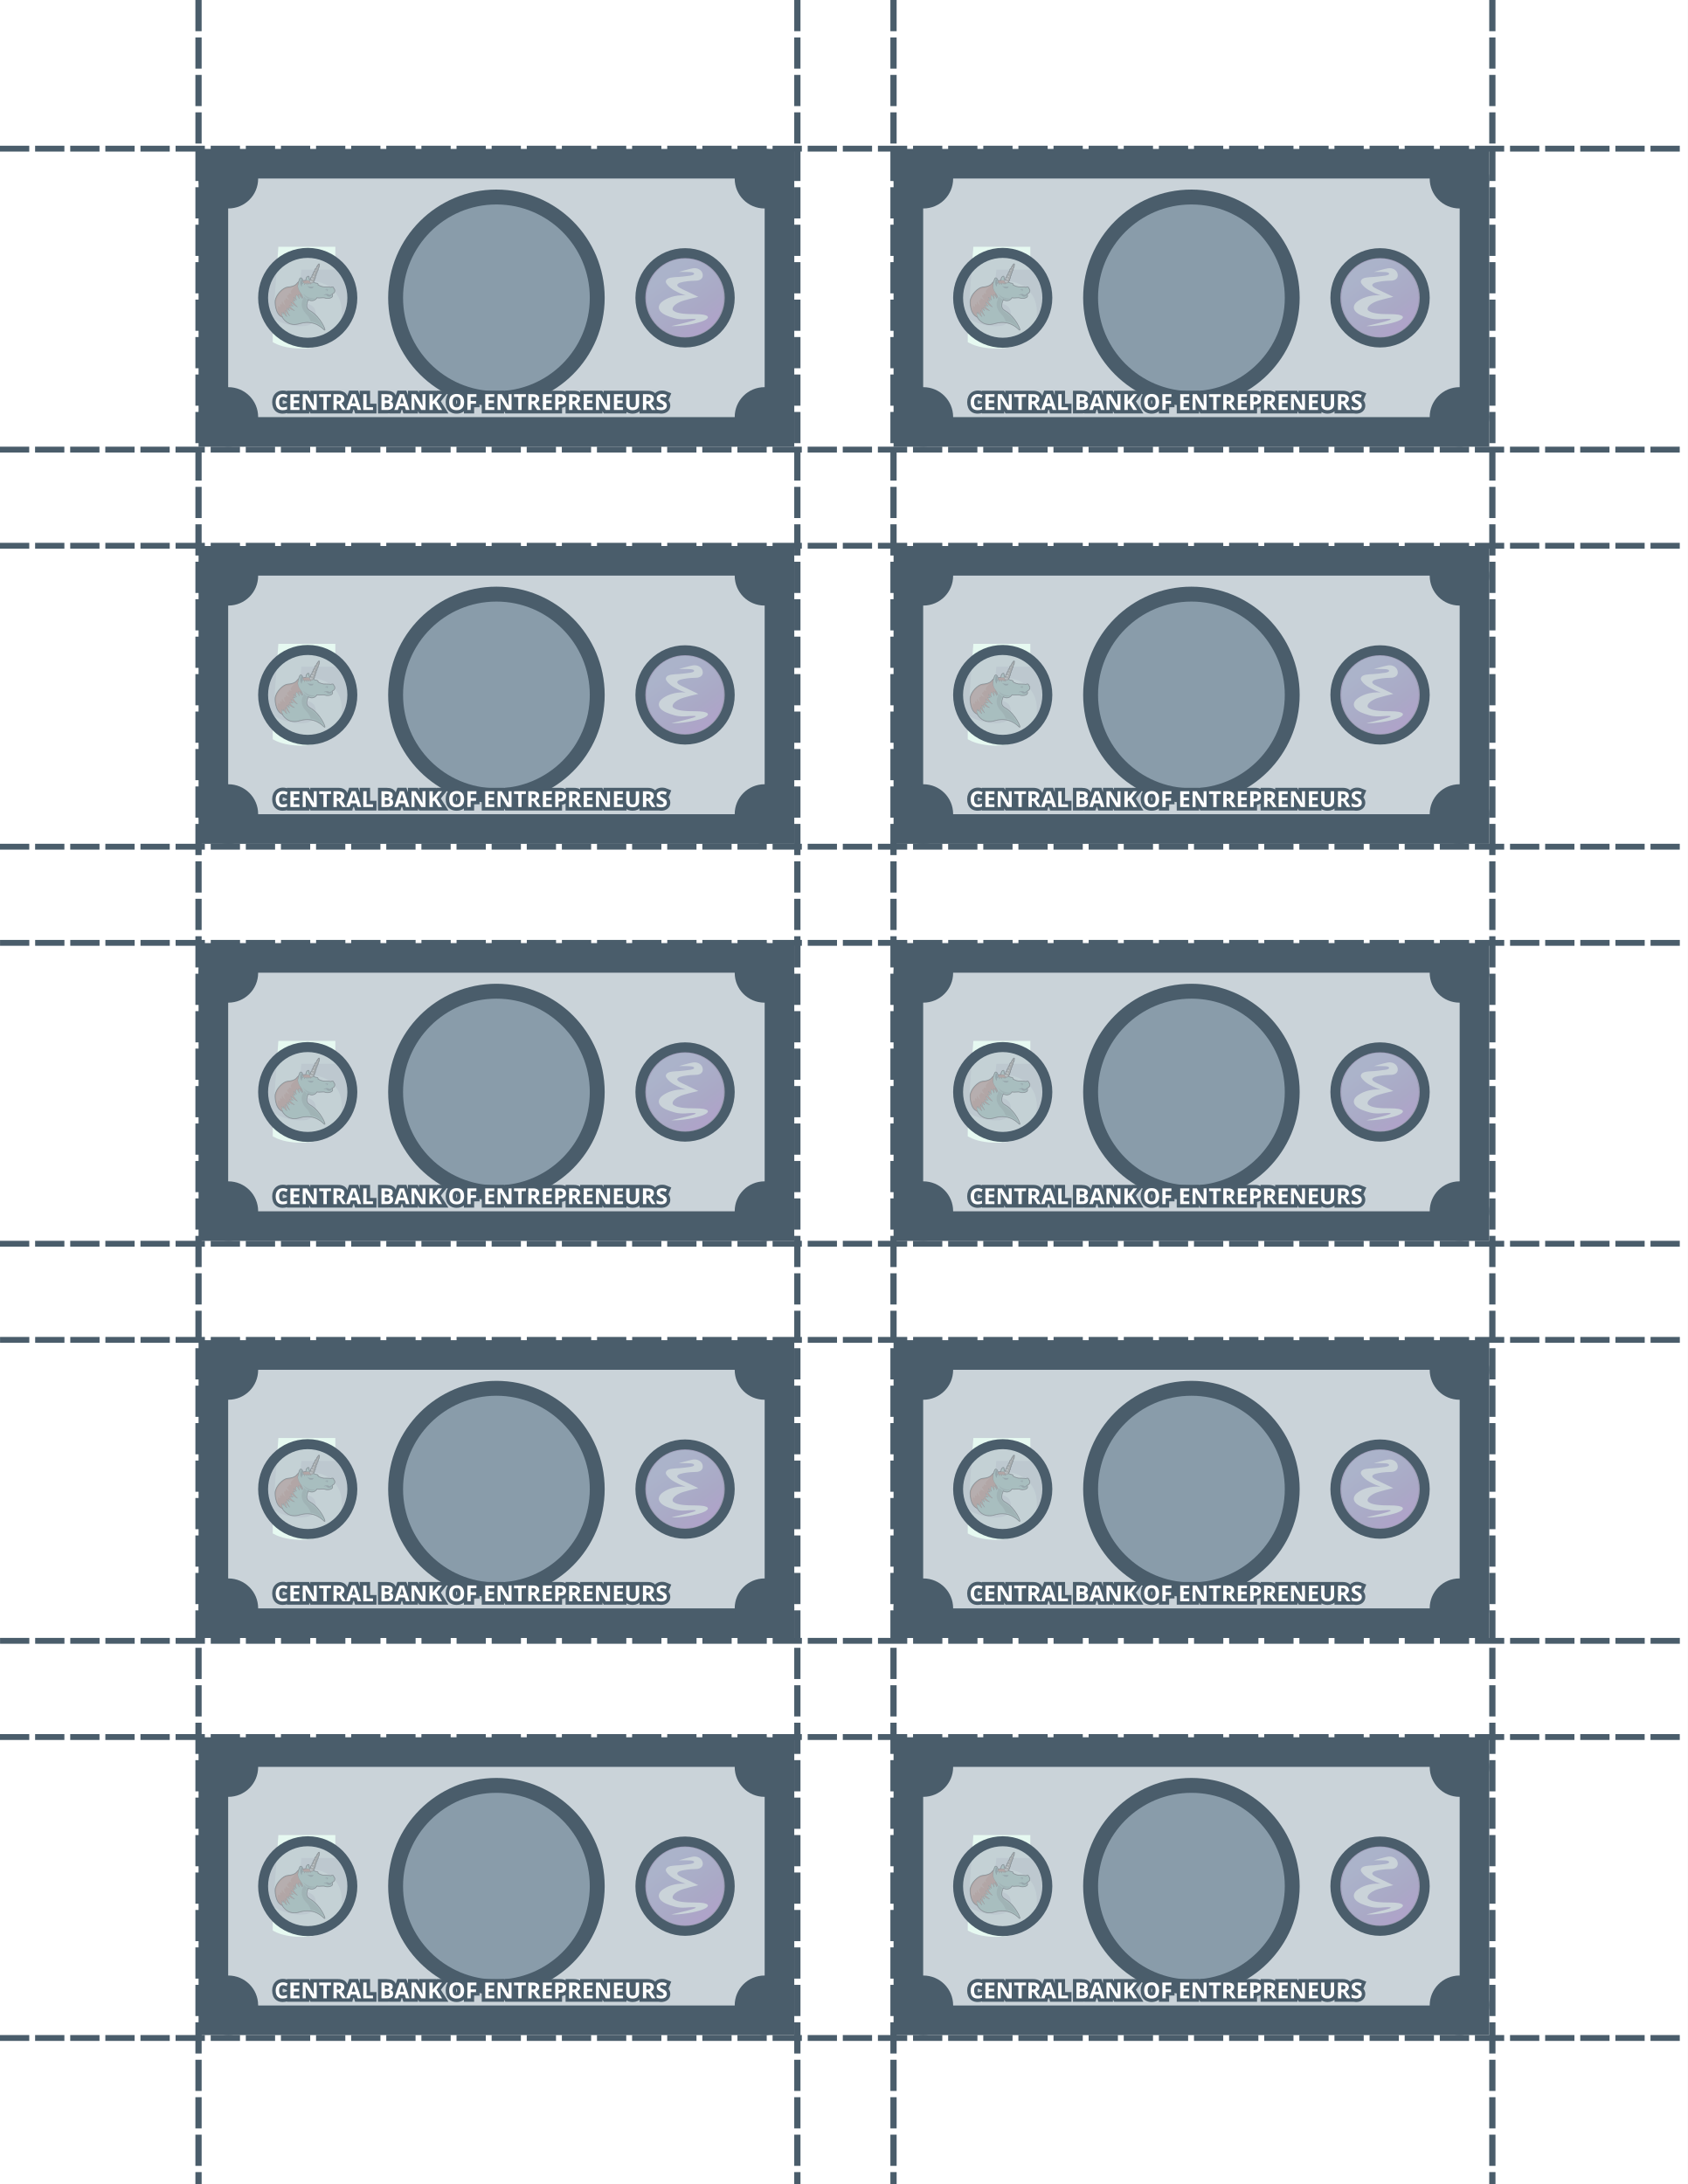
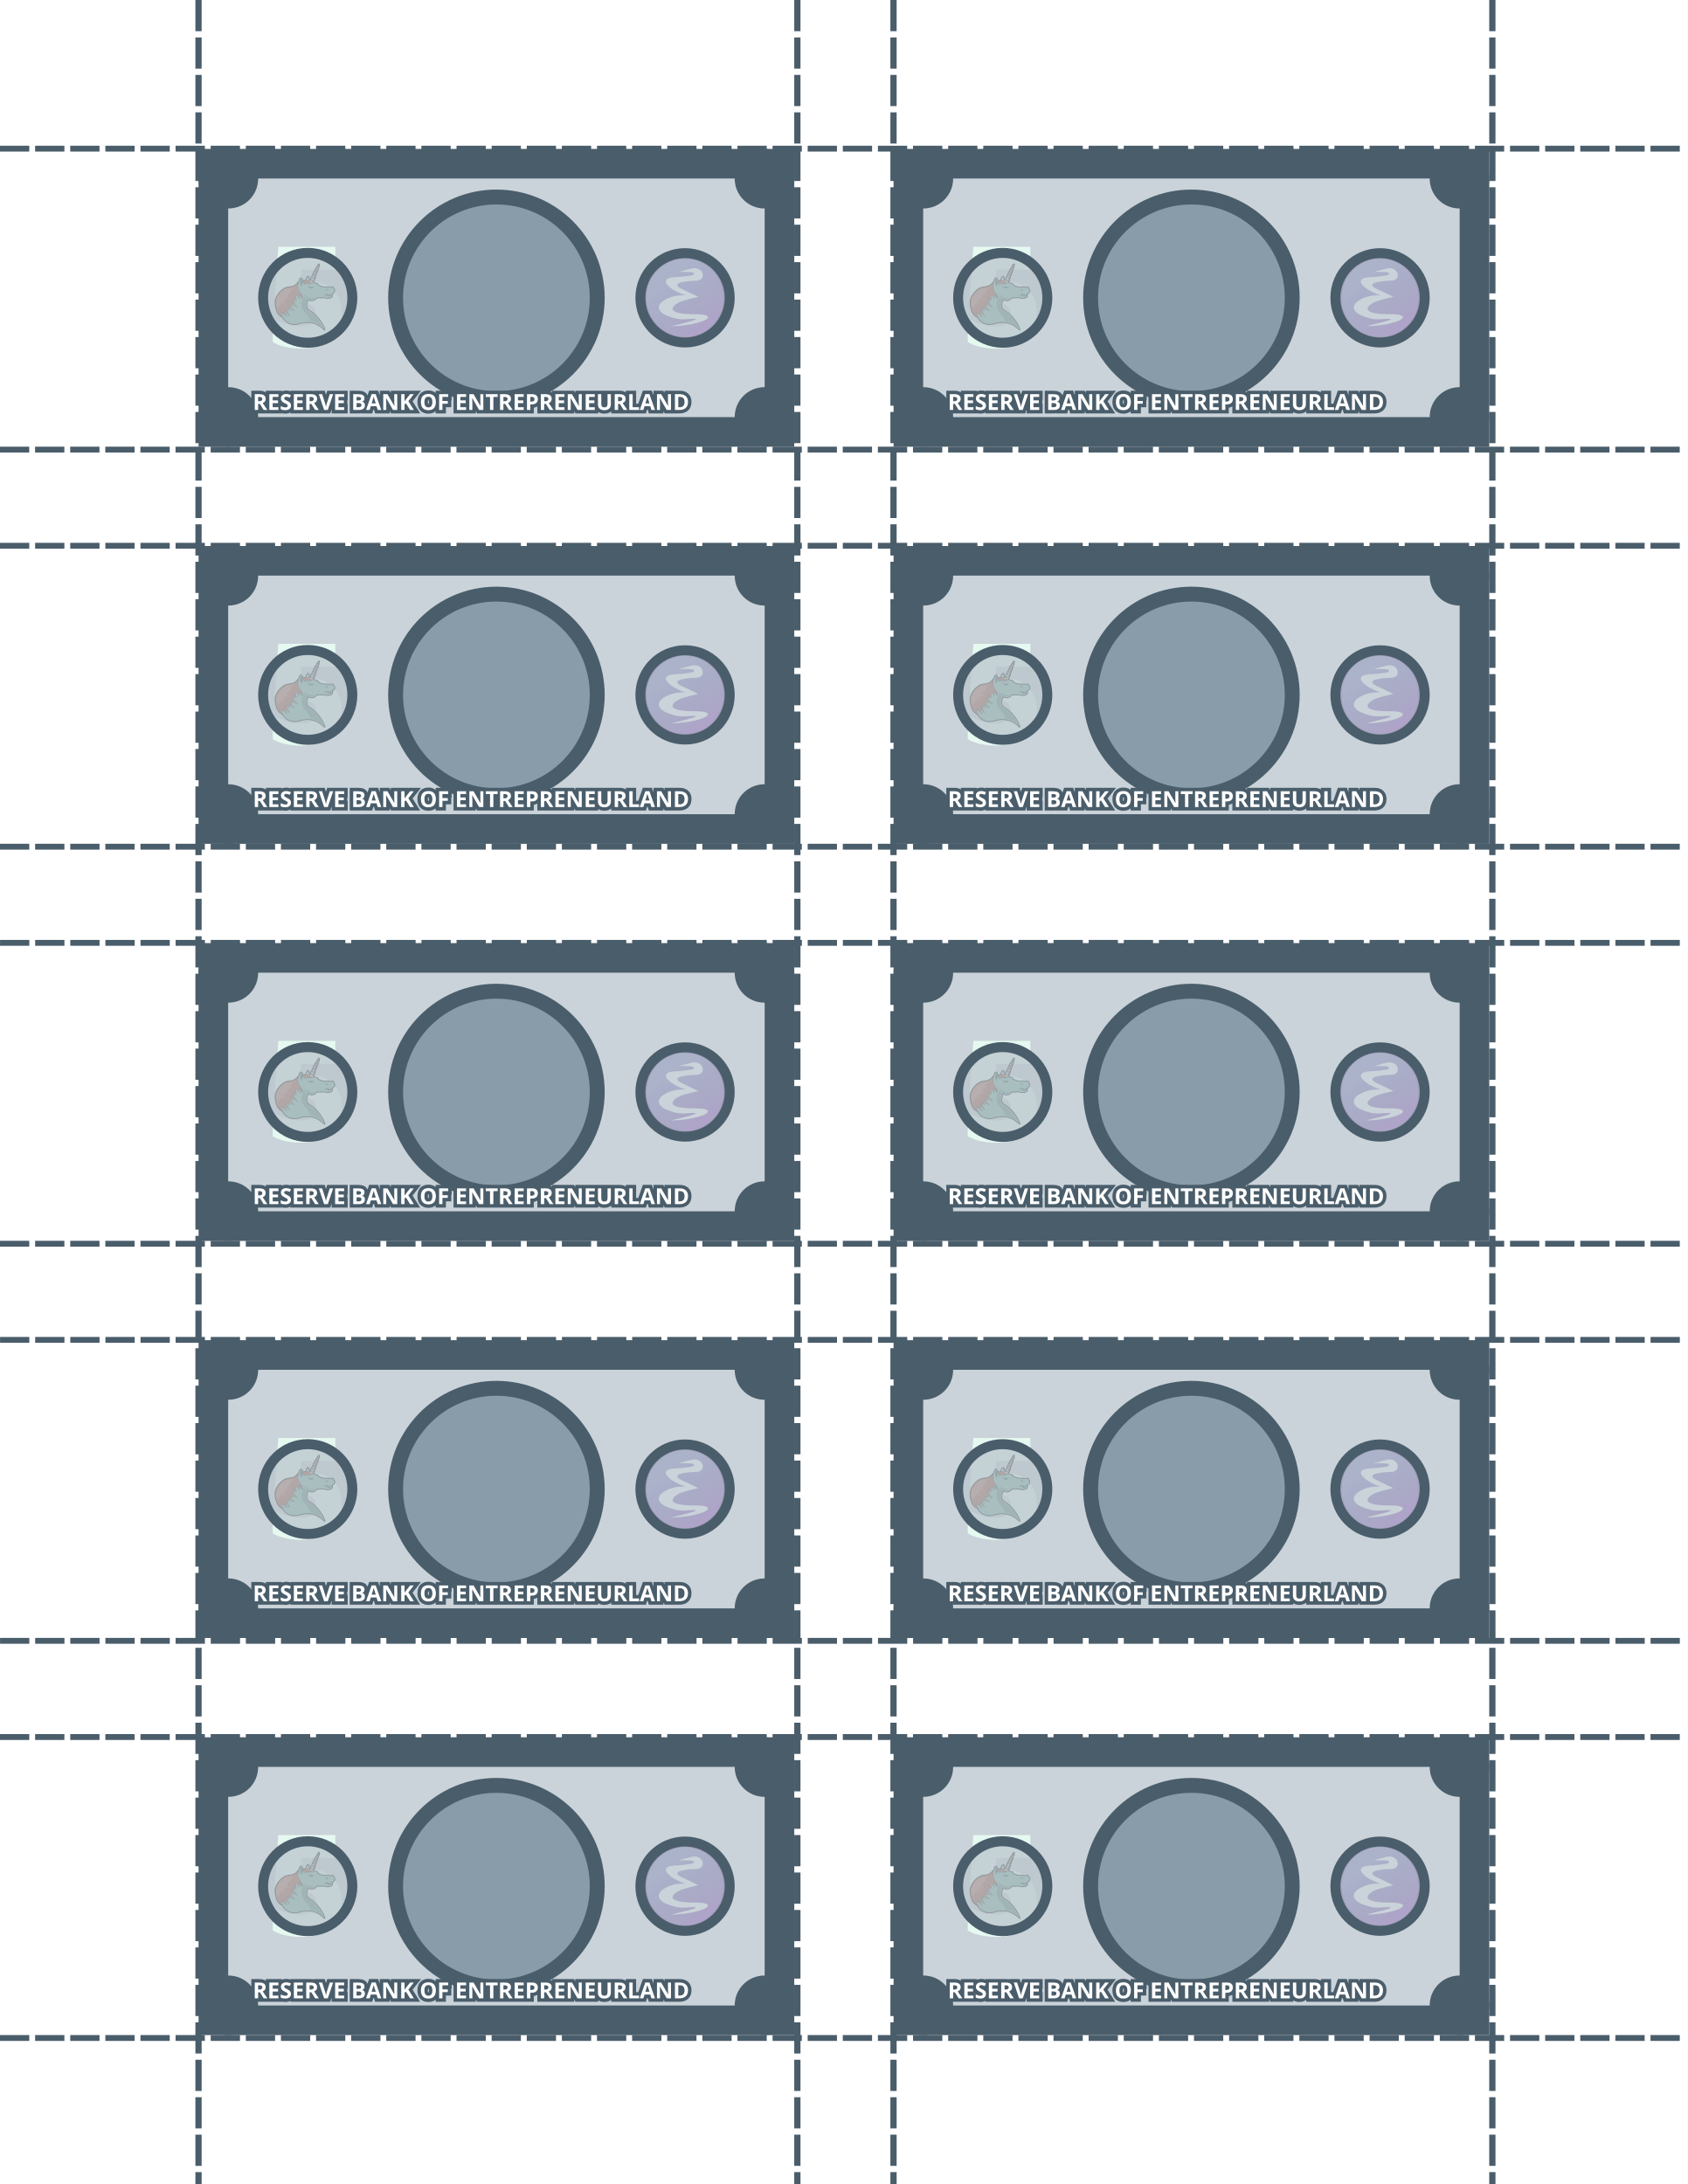
<svg xmlns="http://www.w3.org/2000/svg" xmlns:xlink="http://www.w3.org/1999/xlink" width="8.5in" height="11in" viewBox="0 0 215.9 279.4" version="1.1" id="svg1" xml:space="preserve">
  <defs id="defs1">
    <linearGradient id="swatch47">
      <stop style="stop-color:#0e8547;stop-opacity:1;" offset="0" id="stop47" />
    </linearGradient>
    <linearGradient id="swatch46">
      <stop style="stop-color:#000000;stop-opacity:1;" offset="0" id="stop46" />
    </linearGradient>
    <linearGradient id="swatch42">
      <stop style="stop-color:#0e8547;stop-opacity:1;" offset="0" id="stop42" />
    </linearGradient>
    <linearGradient id="swatch36">
      <stop style="stop-color:#0e8547;stop-opacity:1;" offset="0" id="stop36" />
    </linearGradient>
    <linearGradient id="swatch33">
      <stop style="stop-color:#b8c4cc;stop-opacity:1;" offset="0" id="stop33" />
    </linearGradient>
    <linearGradient id="swatch32">
      <stop style="stop-color:#b8c4cc;stop-opacity:0.75;" offset="0" id="stop32" />
    </linearGradient>
    <linearGradient id="swatch31">
      <stop style="stop-color:#4a5d6b;stop-opacity:1;" offset="0" id="stop31" />
    </linearGradient>
    <linearGradient id="swatch30">
      <stop style="stop-color:#0e8547;stop-opacity:1;" offset="0" id="stop30" />
    </linearGradient>
    <linearGradient id="swatch29">
      <stop style="stop-color:#4a5d6b;stop-opacity:1;" offset="0" id="stop29" />
    </linearGradient>
    <linearGradient id="swatch28">
      <stop style="stop-color:#899caa;stop-opacity:1;" offset="0" id="stop28" />
    </linearGradient>
    <linearGradient id="swatch27">
      <stop style="stop-color:#13a967;stop-opacity:1;" offset="0" id="stop27" />
    </linearGradient>
    <linearGradient id="swatch26">
      <stop style="stop-color:#b1f7d9;stop-opacity:1;" offset="0" id="stop26" />
    </linearGradient>
    <linearGradient id="swatch25">
      <stop style="stop-color:#0e8547;stop-opacity:1;" offset="0" id="stop25" />
    </linearGradient>
    <linearGradient y2="300.74" x2="236.614" y1="-161.851" x1="-122.202" spreadMethod="pad" gradientTransform="matrix(0.08192422,0,0,0.07764193,75.01818,46.24182)" gradientUnits="userSpaceOnUse" id="linearGradient4245" xlink:href="#linearGradient4284" />
    <linearGradient id="linearGradient4284">
      <stop offset="0" style="stop-color:#8381c5;stop-opacity:1" id="stop4286" />
      <stop id="stop4290" style="stop-color:#7e55b3;stop-opacity:0.996" offset="0.566" />
      <stop offset="1" style="stop-color:#a52ecb;stop-opacity:0.992" id="stop4288" />
    </linearGradient>
    <linearGradient y2="66.018" x2="173.945" y1="396.607" x1="447.809" gradientTransform="matrix(0.09251715,0,0,0.09251715,52.23944,23.01467)" gradientUnits="userSpaceOnUse" id="linearGradient4247" xlink:href="#linearGradient4292" />
    <linearGradient id="linearGradient4292">
      <stop id="stop4294" offset="0" style="stop-color:#411f5d;stop-opacity:1" />
      <stop id="stop4296" offset="1" style="stop-color:#5b2a85;stop-opacity:1" />
    </linearGradient>
    <filter height="1.106" y="-0.053" width="1.107" x="-0.054" id="filter4350" style="color-interpolation-filters:sRGB">
      <feGaussianBlur id="feGaussianBlur4352" stdDeviation="8.785" />
    </filter>
    <pattern id="EMFhbasepattern" patternUnits="userSpaceOnUse" width="6" height="6" x="0" y="0" />
    <filter height="1.106" y="-0.053" width="1.107" x="-0.054" id="filter4350-1" style="color-interpolation-filters:sRGB">
      <feGaussianBlur id="feGaussianBlur4352-1" stdDeviation="8.785" />
    </filter>
    <filter height="1.106" y="-0.053" width="1.107" x="-0.054" id="filter4350-1-6" style="color-interpolation-filters:sRGB">
      <feGaussianBlur id="feGaussianBlur4352-1-0" stdDeviation="8.785" />
    </filter>
    <filter height="1.106" y="-0.053" width="1.107" x="-0.054" id="filter4350-1-7" style="color-interpolation-filters:sRGB">
      <feGaussianBlur id="feGaussianBlur4352-1-1" stdDeviation="8.785" />
    </filter>
    <filter height="1.106" y="-0.053" width="1.107" x="-0.054" id="filter4350-1-6-9" style="color-interpolation-filters:sRGB">
      <feGaussianBlur id="feGaussianBlur4352-1-0-9" stdDeviation="8.785" />
    </filter>
    <linearGradient id="linearGradient4-8" gradientTransform="scale(0.9950707,1.004954)" x1="53.657" y1="24.04" x2="98.84" y2="24.04" gradientUnits="userSpaceOnUse">
      <stop offset="0" style="stop-color:#8381c5;stop-opacity:1" id="stop1" />
      <stop id="stop2" style="stop-color:#7e55b3;stop-opacity:0.996" offset="0.566" />
      <stop offset="1" style="stop-color:#a52ecb;stop-opacity:0.992" id="stop3" />
    </linearGradient>
    <filter height="1.106" y="-0.053" width="1.107" x="-0.054" id="filter4350-1-6-9-7" style="color-interpolation-filters:sRGB">
      <feGaussianBlur id="feGaussianBlur4352-1-0-9-2" stdDeviation="8.785" />
    </filter>
    <filter height="1.106" y="-0.053" width="1.107" x="-0.054" id="filter4350-1-7-1" style="color-interpolation-filters:sRGB">
      <feGaussianBlur id="feGaussianBlur4352-1-1-5" stdDeviation="8.785" />
    </filter>
    <filter height="1.106" y="-0.053" width="1.107" x="-0.054" id="filter4350-1-6-9-1" style="color-interpolation-filters:sRGB">
      <feGaussianBlur id="feGaussianBlur4352-1-0-9-6" stdDeviation="8.785" />
    </filter>
    <filter height="1.106" y="-0.053" width="1.107" x="-0.054" id="filter4350-1-7-8" style="color-interpolation-filters:sRGB">
      <feGaussianBlur id="feGaussianBlur4352-1-1-2" stdDeviation="8.785" />
    </filter>
    <filter height="1.106" y="-0.053" width="1.107" x="-0.054" id="filter4350-1-6-9-4" style="color-interpolation-filters:sRGB">
      <feGaussianBlur id="feGaussianBlur4352-1-0-9-5" stdDeviation="8.785" />
    </filter>
    <filter height="1.106" y="-0.053" width="1.107" x="-0.054" id="filter4350-1-7-6" style="color-interpolation-filters:sRGB">
      <feGaussianBlur id="feGaussianBlur4352-1-1-8" stdDeviation="8.785" />
    </filter>
    <clipPath clipPathUnits="userSpaceOnUse" id="clipPath25">
      <rect style="fill:#ff0000;stroke:none;stroke-width:3;stroke-linecap:square;stroke-linejoin:miter;paint-order:stroke markers fill;stop-color:#000000" id="rect25-8" width="78" height="45.033" x="763.613" y="452.824" />
    </clipPath>
    <rect x="74.854" y="-35.632" width="150.536" height="28.174" id="rect17" />
    <rect x="69.606" y="-38.394" width="143.079" height="16.02" id="rect16" />
    <rect x="52.481" y="-37.289" width="204.95" height="16.849" id="rect1" />
    <filter height="1.106" y="-0.053" width="1.107" x="-0.054" id="filter4350-2" style="color-interpolation-filters:sRGB">
      <feGaussianBlur id="feGaussianBlur4352-3" stdDeviation="8.785" />
    </filter>
    <linearGradient xlink:href="#swatch28" id="linearGradient28" x1="24.256" y1="38.343" x2="55.24" y2="38.343" gradientUnits="userSpaceOnUse" />
    <linearGradient xlink:href="#swatch29" id="linearGradient29" x1="24.392" y1="38.343" x2="55.104" y2="38.343" gradientUnits="userSpaceOnUse" />
    <linearGradient xlink:href="#swatch29" id="linearGradient31" x1="0.618" y1="89.68" x2="288.617" y2="89.68" gradientUnits="userSpaceOnUse" />
    <linearGradient xlink:href="#swatch32" id="linearGradient32" x1="0.618" y1="89.68" x2="288.617" y2="89.68" gradientUnits="userSpaceOnUse" />
    <linearGradient xlink:href="#swatch32" id="linearGradient33" x1="59.848" y1="39.704" x2="71.001" y2="39.704" gradientUnits="userSpaceOnUse" />
    <linearGradient xlink:href="#swatch32" id="linearGradient34" x1="9.001" y1="39.704" x2="20.153" y2="39.704" gradientUnits="userSpaceOnUse" />
    <linearGradient xlink:href="#swatch29" id="linearGradient36" x1="9.001" y1="39.704" x2="20.153" y2="39.704" gradientUnits="userSpaceOnUse" />
    <linearGradient xlink:href="#swatch29" id="linearGradient41" gradientUnits="userSpaceOnUse" x1="59.848" y1="39.704" x2="71.001" y2="39.704" />
    <linearGradient xlink:href="#swatch29" id="linearGradient42" x1="259.818" y1="147.28" x2="288.618" y2="147.28" gradientUnits="userSpaceOnUse" />
    <linearGradient xlink:href="#swatch29" id="linearGradient43" x1="0.618" y1="147.28" x2="29.418" y2="147.28" gradientUnits="userSpaceOnUse" />
    <linearGradient xlink:href="#swatch29" id="linearGradient44" x1="259.818" y1="32.08" x2="288.618" y2="32.08" gradientUnits="userSpaceOnUse" />
    <linearGradient xlink:href="#swatch29" id="linearGradient45" x1="2.301" y1="26.399" x2="9.001" y2="26.399" gradientUnits="userSpaceOnUse" />
    <linearGradient xlink:href="#swatch29" id="linearGradient46" x1="49.392" y1="122.486" x2="238.758" y2="122.486" gradientUnits="userSpaceOnUse" />
    <linearGradient xlink:href="#swatch29" id="linearGradient47" x1="190.494" y1="139.7" x2="191.293" y2="139.7" gradientUnits="userSpaceOnUse" />
    <linearGradient xlink:href="#swatch29" id="linearGradient48" x1="101.594" y1="139.7" x2="102.393" y2="139.7" gradientUnits="userSpaceOnUse" />
    <linearGradient xlink:href="#swatch29" id="linearGradient49" x1="113.894" y1="139.7" x2="114.692" y2="139.7" gradientUnits="userSpaceOnUse" />
    <linearGradient xlink:href="#swatch29" id="linearGradient50" x1="24.994" y1="139.7" x2="25.792" y2="139.7" gradientUnits="userSpaceOnUse" />
    <linearGradient xlink:href="#swatch29" id="linearGradient51" x1="-7.3689051e-08" y1="222.219" x2="215.519" y2="222.219" gradientUnits="userSpaceOnUse" />
    <linearGradient xlink:href="#swatch29" id="linearGradient52" x1="-7.3689051e-08" y1="260.72" x2="215.519" y2="260.72" gradientUnits="userSpaceOnUse" />
    <linearGradient xlink:href="#swatch29" id="linearGradient53" x1="0.007" y1="171.411" x2="215.526" y2="171.411" gradientUnits="userSpaceOnUse" />
    <linearGradient xlink:href="#swatch29" id="linearGradient54" x1="0.007" y1="209.912" x2="215.526" y2="209.912" gradientUnits="userSpaceOnUse" />
    <linearGradient xlink:href="#swatch29" id="linearGradient55" x1="2.6836346e-09" y1="159.111" x2="215.525" y2="159.111" gradientUnits="userSpaceOnUse" />
    <linearGradient xlink:href="#swatch29" id="linearGradient56" x1="0.006" y1="120.619" x2="215.539" y2="120.619" gradientUnits="userSpaceOnUse" />
    <linearGradient xlink:href="#swatch29" id="linearGradient57" x1="0" y1="69.818" x2="215.519" y2="69.818" gradientUnits="userSpaceOnUse" />
    <linearGradient xlink:href="#swatch29" id="linearGradient58" x1="0" y1="108.318" x2="215.519" y2="108.318" gradientUnits="userSpaceOnUse" />
    <linearGradient xlink:href="#swatch29" id="linearGradient59" x1="-0.006" y1="57.518" x2="215.519" y2="57.518" gradientUnits="userSpaceOnUse" />
    <linearGradient xlink:href="#swatch29" id="linearGradient60" x1="-0" y1="19.018" x2="215.532" y2="19.018" gradientUnits="userSpaceOnUse" />
  </defs>
  <g id="layer4">
    <rect style="fill:#ffffff;fill-opacity:1;stroke:none;stroke-width:0.026;stroke-linecap:square;paint-order:stroke fill markers" id="rect3" width="215.9" height="279.4" x="0" y="0" />
  </g>
  <g id="layer1">
    <g id="g3" transform="matrix(0.2645833,0,0,0.2645833,25.4,19.05)">
      <g id="g1" transform="translate(-0.6175675,-17.68023)">
        <rect style="display:inline;fill:url(#linearGradient32);fill-opacity:1;stroke:url(#linearGradient31);stroke-width:14.313;stroke-dasharray:none;stroke-opacity:1;paint-order:markers fill stroke" id="rect2" width="273.686" height="129.686" x="7.774" y="24.837" />
        <g id="g5" transform="matrix(3.40826,0,0,3.40826,9.145188,-41.00103)" style="stroke-width:2.113;stroke-dasharray:none">
          <circle style="fill:url(#linearGradient28);fill-opacity:1;paint-order:markers fill stroke;stroke:url(#linearGradient29);stroke-opacity:1" id="path3" cx="39.748" cy="38.343" r="14.3" />
          <text xml:space="preserve" style="font-style:normal;font-variant:normal;font-weight:bold;font-stretch:normal;font-size:18.778px;font-family:'Overpass Mono';-inkscape-font-specification:'Overpass Mono Bold';text-align:start;writing-mode:lr-tb;direction:ltr;text-anchor:start;fill:#ffffff;fill-opacity:1;stroke:none;stroke-width:0.845;stroke-dasharray:none;stroke-opacity:1;paint-order:markers fill stroke" x="39.748" y="44.924" id="text3">
            <tspan id="tspan3" x="39.748" y="44.924" style="font-size:18.778px;text-align:center;text-anchor:middle;fill:#e6f9f1;fill-opacity:1;stroke:#e6f9f1;stroke-width:0.845;stroke-linejoin:miter;stroke-dasharray:none;stroke-opacity:1">5</tspan>
          </text>
        </g>
        <ellipse style="fill:#0e8547;fill-opacity:1;stroke:none;stroke-width:0;stroke-linecap:square;stroke-dasharray:none;stroke-opacity:1;paint-order:stroke fill markers" id="path18" cx="-529.089" cy="-5.522" rx="14.4" ry="0" transform="scale(-1,1)" />
        <ellipse style="fill:url(#linearGradient45);fill-opacity:1;stroke-width:0.515;stroke-linecap:square;stroke-dasharray:2.059, 1.03;paint-order:stroke fill markers" id="path15" cx="5.651" cy="26.399" rx="3.35" ry="3.326" transform="matrix(4.299104,0,0,4.329129,-9.276734,-82.20404)" />
        <circle style="fill:url(#linearGradient44);fill-opacity:1;stroke-width:2.221;stroke-linecap:square;stroke-dasharray:8.884, 4.442;paint-order:stroke fill markers" id="path15-8" cx="274.218" cy="32.08" r="14.4" />
        <circle style="fill:url(#linearGradient43);fill-opacity:1;stroke-width:2.221;stroke-linecap:square;stroke-dasharray:8.884, 4.442;paint-order:stroke fill markers" id="path15-8-1" cx="15.018" cy="147.28" r="14.4" />
        <circle style="fill:url(#linearGradient42);fill-opacity:1;stroke-width:2.221;stroke-linecap:square;stroke-dasharray:8.884, 4.442;paint-order:stroke fill markers" id="path15-8-1-2" cx="274.218" cy="147.28" r="14.4" />
      </g>
      <g id="layer1-4" transform="matrix(4.299104,0,0,4.329129,-9.894301,-99.88427)">
        <g id="g2" transform="matrix(0.04694568,0,0,0.04694568,14.47833,37.84008)">
          <path fill="#a04d32" stroke="#000000" stroke-width="3" d="m 64.049,17.456 c -0.205,-3.15 -2.842,-4.366 -5.993,-2.125 -7.22,-1.297 -14.305,-0.687 -17.8,-0.981 -7.662,-1.073 -14.041,-5.128 -14.041,-5.128 0.932,-1.239 0.486,-3.917 -5.498,-4.101 -1.646,-0.542 -3.336,-1.327 -4.933,-1.979 0.544,-1.145 -0.133,-2.836 -0.133,-2.836 2.435,-0.672 2.808,-3.842 1.848,-5.709 3.106,0.084 2.612,-4.718 2.183,-6.381 2.435,-0.923 2.77,-3.831 1.763,-6.129 2.938,-0.671 3.022,-4.114 2.77,-6.548 3.023,-0.168 2.604,-5.457 2.604,-6.549 2.604,-1.679 2.016,-3.946 2.425,-6.573 1.605,-3.25 -0.577,-4.173 -2.116,-0.71 -1.651,3.001 -3.77,4.311 -3.75,6.528 0.755,1.259 -5.625,3.106 -3.61,7.052 -1.428,1.763 -4.785,4.03 -3.592,6.733 -0.606,1.326 -4.888,4.433 -3.041,7.371 -4.03,2.687 -3.79,3.335 -2.938,5.793 -1.147,0.736 -2.318,1.862 -2.995,3.094 -1.32,-1.568 -2.603,-4.429 -2.584,-8.294 0,-3.275 -6.1,0.318 -6.1,6.784 0,0.556 -0.056,1.061 -0.134,1.542 -2.11,0.243 -4.751,0.707 -8.08,1.494 -0.106,0.073 -0.157,0.186 -0.182,0.316 a 8.704,8.704 0 0 1 -0.277,-1.553 c -0.582,-3.79 -4.934,-9.56 -7.057,-2.434 -1.096,2.611 -1.74,4.392 -2.115,5.789 v 0 c 0,0 -0.336,0.226 -0.957,0.61 -2.62,1.622 -3.562,6.686 -13.075,9.883 -3.211,1.079 -7.4,1.945 -12.96,2.395 -9.57,0.773 -27.887,17.314 -29.114,33.097 -0.283,3.964 0.31,13.737 3.596,22.31 l 0.005,0.02 c 0.015,0.042 0.032,0.081 0.048,0.122 0.052,0.134 0.103,0.267 0.156,0.398 0.28,0.718 0.579,1.405 0.895,2.062 1.885,4.028 4.46,7.59 7.934,9.882 a 25.252,25.252 0 0 0 4.372,2.762 c 5.907,9.749 18.442,22.252 42.075,14.859 36.255,-10.284 56.263,13.809 58.568,15.5 3.399,3.433 -8.786,-29.835 -34.587,-44.788 -15.253,-8.322 -5.678,-22.656 -4.585,-27.718 0,0 12.227,8.557 21.087,-4.52 8.004,2.062 13.367,-1.462 20.25,1.03 4.184,1.833 21.77,0.726 15.235,-9.104 4.11,-2.683 4.544,-1.815 6.6,-5.9 1.104,-4.952 -1.403,-6.012 -2.167,-7.366 z m -70.293,-13.299 c -0.041,0.018 -0.086,0.04 -0.125,0.056 0.039,-0.034 0.075,-0.062 0.115,-0.102 z m -13.413,4.523 c -0.073,0.429 -0.143,0.829 -0.212,1.216 0.037,-0.832 0.085,-1.714 0.143,-2.646 0.024,0.435 0.05,0.904 0.069,1.43 z m 10.693,-6.333 c 0.746,1.124 1.662,2.179 1.662,2.179 0,0 -0.875,-0.79 -1.662,-2.179 z" id="path1-1" />
          <path fill="#77aa99" stroke="#000000" stroke-width="0.5" d="m -62.902,75.642 c 0,0 10.02,36.105 46.549,24.68 36.255,-10.284 56.263,13.809 58.568,15.5 3.399,3.433 -8.786,-29.835 -34.587,-44.788 -15.253,-8.322 -5.678,-22.656 -4.585,-27.718 0,0 12.227,8.557 21.087,-4.52 8.004,2.062 13.367,-1.462 20.25,1.03 4.184,1.833 21.77,0.726 15.235,-9.104 4.11,-2.683 4.544,-1.815 6.6,-5.9 1.105,-4.952 -1.402,-6.011 -2.166,-7.366 -0.205,-3.15 -2.842,-4.366 -5.993,-2.125 -7.22,-1.297 -14.305,-0.687 -17.8,-0.981 -7.662,-1.073 -14.041,-5.128 -14.041,-5.128 0.932,-1.239 0.486,-3.917 -5.498,-4.101 -3.287,-1.082 -6.752,-3.136 -9.288,-3.162 -2.567,0 -2.914,-2.537 -2.914,-2.537 -1.606,-0.87 -3.924,-4.252 -3.9,-9.438 0,-3.275 -6.098,0.318 -6.098,6.784 0,6.466 -5.818,7.758 -5.818,7.758 0,0 -2.55,-2.281 -2.855,-5.958 -0.582,-3.79 -4.934,-9.56 -7.057,-2.434 -3.226,7.646 -3.485,9.43 -4.115,13.154 -1.31,7.711 -0.345,8.012 -0.345,8.012 l -32.824,23.43 z" id="path2-13" />
          <path fill="#314b49" stroke="#314b49" stroke-width="0.75" stroke-linecap="round" stroke-linejoin="round" d="m 14.76,14.222 c 1.549,-0.562 0.897,-0.415 1.153,-0.581 -2.96,0.575 -9.635,0.614 -14.317,-1.133 0.392,0.23 2.568,0.962 2.845,1.128 0.218,0.715 0.1,1.438 2.932,2.709 2.559,0.793 5.845,0.461 6.835,-0.529 0.109,-1.684 0.126,-1.065 0.553,-1.594 z" id="path3-5" />
          <path fill="#314b49" stroke="#314b49" stroke-width="0.5" d="m 47.129,33.368 c -2.83,-2.085 -4.881,-0.264 -6.47,-0.413 0.99,-0.645 3.763,-2.062 8.246,-2.062 2.532,0 3.879,2.196 5.57,2.207 1.14,0.007 4.472,-1.71 5.14,-2.378 -0.97,0.838 0.454,1.755 -0.49,3.003 -0.281,0.359 -0.836,1.511 -2.662,2.051 -2.05,0.971 -5.411,1.762 -9.334,-2.408 z" id="path4" />
          <path fill="#314b49" d="m -14.418,-4.578 c 0,0 -3.355,7.996 0.312,15.329 3.667,7.333 0.522,-6.829 4.688,-4.162 3.397,0.385 -2.387,-3.215 -2.033,-7.819 -0.176,-2.892 -1.77,-5.194 -2.967,-3.348 z m 64.404,26.384 c 0,1.121 -1.363,2.03 -3.045,2.03 3.573,-1.121 -0.201,-4.653 -3.045,-2.03 0,-1.121 1.363,-2.03 3.045,-2.03 1.682,0 3.045,0.909 3.045,2.03 z" id="path5" />
          <path fill="#314b49" d="m 44.819,19.222 c 3.772,-0.231 6.336,0.323 5.536,3.138 0.548,-1.126 1.292,-2.83 -1.046,-3.507 -1.746,-0.388 -3.3,-0.378 -4.49,0.369 z" id="path6" />
          <path fill="#a04d32" stroke="#000000" stroke-width="0.5" d="m -9.421,40.623 c 0,-3.521 -1.51,-7.166 -7.04,-14.583 -1.635,-2.192 -2.62,-4.336 -3.211,-6.275 -1.401,-3.295 -3.426,-8.019 -0.613,-17.233 0,0 0.62,-0.384 0,0 -2.62,1.622 -3.562,6.686 -13.075,9.883 -3.211,1.079 -7.4,1.945 -12.96,2.395 -9.568,0.773 -27.886,17.314 -29.113,33.097 -0.283,3.964 0.31,13.737 3.596,22.31 l 0.005,0.02 c 0.015,0.042 0.032,0.081 0.048,0.122 0.052,0.134 0.103,0.267 0.156,0.398 0.28,0.718 0.579,1.405 0.895,2.062 1.885,4.028 4.46,7.59 7.934,9.882 3.084,2.404 5.606,3.306 5.606,3.306 -2.588,-3.578 -3.77,-7.562 -2.263,-12.32 0.65,2.637 1.903,4.162 3.646,4.777 -0.615,-1.884 -0.827,-3.549 0,-4.651 2.567,6.734 5.353,9.031 8.17,10.686 -2.63,-4.914 -4.031,-10.005 -3.77,-15.337 2.569,6.028 6.596,9.945 10.56,13.954 -3.78,-5.966 -6.911,-12.104 -6.977,-19.046 1.693,2.778 3.935,4.932 6.6,6.601 -1.683,-2.709 -2.505,-5.51 -2.263,-8.423 4.424,4.945 9.36,6.607 14.332,8.046 -5.197,-3.625 -9.843,-7.537 -12.32,-12.572 2.972,1.464 5.948,1.693 8.926,1.383 -3.706,-1.872 -5.07,-5.252 -5.783,-9.052 5.177,5.279 10.587,8.827 16.09,11.692 -5.455,-5.26 -9.478,-10.65 -11.565,-16.218 2.1,1.18 4.157,1.736 6.16,1.509 -2.766,-3.124 -3.465,-6.182 -4.211,-9.241 2.637,3.916 4.959,6.022 7.103,7.103 -2.19,-4.482 -2.034,-8.432 -0.503,-12.068 2.524,1.675 4.902,4.295 6.915,9.303 0.73,-2.386 -0.447,-6.364 -1.886,-10.56 2.175,0.622 4.779,3.351 8.17,9.932 -0.33,-3.865 -2.138,-7.775 -4.147,-11.692 3.027,3.51 7.557,12.713 6.788,10.81 z" id="path7" />
          <path fill="#796958" stroke="#000000" stroke-width="0.5" d="m 6.92,1.565 c 0,0 -0.252,7.472 6.717,2.603 3.61,0.084 2.015,-3.862 2.015,-3.862 2.435,-0.672 2.808,-3.842 1.848,-5.709 3.106,0.084 2.612,-4.718 2.183,-6.381 2.435,-0.923 2.77,-3.831 1.763,-6.129 2.938,-0.671 3.022,-4.114 2.77,-6.548 3.023,-0.168 2.604,-5.457 2.604,-6.549 2.604,-1.679 2.016,-3.946 2.425,-6.573 1.605,-3.25 -0.577,-4.173 -2.116,-0.71 -1.651,3.001 -3.77,4.311 -3.75,6.528 0.755,1.259 -5.625,3.106 -3.61,7.052 -1.428,1.763 -4.785,4.03 -3.592,6.733 -0.606,1.326 -4.888,4.433 -3.041,7.371 -4.03,2.687 -3.79,3.335 -2.938,5.793 -2.155,1.38 -4.41,4.131 -3.278,6.381 z" id="path8" />
          <path fill="#ffffff" d="m 24.744,-33.698 c 0,0 -0.735,1.324 -0.735,2.133 0,0.809 2.185,0.568 2.927,-0.227 -1.625,0.024 -2.965,0.289 -2.192,-1.906 z m -4.261,6.27 c 0,0 -0.812,1.068 -0.183,2.316 0.392,0.98 2.807,0.962 3.549,0.167 -1.625,0.024 -4.14,-0.287 -3.366,-2.483 z m -3.135,6.455 c 0,0 -0.998,1.346 -0.492,2.602 0,0.809 2.838,0.956 3.58,0.161 -1.625,0.022 -3.645,-0.489 -3.088,-2.763 z m -3.078,7.162 c 0,0 -1.402,1.542 -0.148,2.945 1.438,0.809 3.744,0.049 4.486,-0.746 -1.625,0.022 -4.894,0.076 -4.337,-2.199 z m -3.004,5.721 c 0,0 -1.575,1.414 -0.02,3.312 1.438,0.809 4.57,0.198 5.312,-0.597 -1.624,0.024 -5.99,-1.346 -5.292,-2.715 z m -3.147,6.741 c 0,0 -1.403,1.542 -0.15,2.945 1.439,0.809 6.037,-0.186 6.779,-0.981 -1.625,0.023 -7.185,0.311 -6.63,-1.964 z" id="path9" />
          <path fill="#a04d32" stroke="#000000" stroke-width="0.5" d="m 7.002,1.679 c -0.45,-0.45 -0.534,-0.896 -0.367,-1.718 0,0 0.369,-4.107 -16.333,-0.158 -1.072,0.74 2.396,4.722 2.396,4.722 0,0 0.418,0.215 1.047,-0.415 0.253,1.123 0.852,4.081 0.233,4.579 1.245,-0.771 1.868,-1.946 1.676,-4.125 2.122,0.461 3.742,1.64 4.692,3.779 0.304,-1.4 0.603,-2.799 -0.384,-4.126 2.182,0.285 3.88,1.496 5.362,3.124 0.22,-0.933 0.354,-1.883 0,-2.931 1.39,0.473 2.587,1.607 3.71,2.988 0,0 0.21,-3.862 -2.032,-5.719 z" id="path10" />
          <path opacity="0.26" d="m -9.02,29.325 c 0,0 6.76,13.59 17.595,13.991 10.834,0.401 10.834,-2.73 10.834,-2.73 0,0 -15.527,3.048 -28.43,-11.261 z m 3.155,7.694 c 2.279,3.104 4.856,5.221 7.722,6.382 0,0 -7.365,11.108 -3.611,20.023 3.754,8.915 13.125,11.053 23.32,21.249 7.943,7.942 17.159,24.961 17.159,24.961 0,0 -17.834,-14.176 -29.42,-13.479 0,0 -2.687,-9.668 -10.585,-17.566 -11.244,-11.245 -16.168,-25.875 -4.585,-41.57 z" id="path11" />
          <path opacity="0.18" fill="#ffffff" d="m -24.633,9.634 c -3.874,2.501 -8.42,7.096 -24.415,8.083 -17.05,6.784 -27.433,26.685 -23.777,40.464 1.348,7.317 3.89,14.18 3.89,14.18 -0.885,-5.919 -1.381,-11.397 1.035,-13.599 1.435,2.384 2.969,2.468 4.507,2.479 -1.59,-2.404 -1.788,-4.808 0,-7.212 1.489,1.525 2.992,1.881 4.507,1.353 -2.128,-2.449 -1.867,-4.848 0,-7.211 1.388,5.022 4.462,7.453 7.662,9.689 -2.208,-4.333 -4.166,-8.672 -2.93,-13.07 1.323,0.729 2.595,0.644 3.83,0 -1.256,-1.576 -0.924,-3.153 0,-4.732 2.948,3.04 6.214,3.724 9.466,4.507 -2.661,-2.454 -5.543,-4.527 -6.761,-9.465 1.5,-1.811 3.269,-2.685 5.408,-2.253 -1.901,-1.167 -1.65,-2.543 0,-4.057 2.089,1.104 4.195,1.352 6.31,1.127 -2.807,-1.68 -8.424,-4.994 11.269,-20.283 z" id="path12" />
          <path opacity="0.27" fill="#ffffff" d="m 1.928,-9.222 c 0.996,-0.963 1.146,-0.65 0.854,0.285 -0.982,2.36 0.353,4.647 0.797,6.206 l -3.871,0.114 c 0.108,-2.271 0.247,-4.794 2.22,-6.605 z" id="path13" />
        </g>
        <circle style="display:inline;fill:url(#linearGradient34);fill-opacity:1;stroke:url(#linearGradient36);stroke-width:1.117;stroke-dasharray:none;stroke-opacity:1;paint-order:markers fill stroke" id="path3-4-7-4" cx="14.577" cy="39.704" r="5.018" />
      </g>
      <g id="layer2" transform="translate(-0.6175675,-17.68023)">
        <circle style="display:none;fill:none;fill-opacity:1;stroke:#0036ae;stroke-width:1.911;stroke-dasharray:none;stroke-opacity:1;paint-order:markers fill stroke" id="path14" cx="-144.618" cy="-89.68" r="49.444" transform="scale(-1)" />
      </g>
      <g id="layer3" transform="matrix(4.304015,0,0,4.304015,-46.38746,-98.88716)">
        <g id="g14" transform="matrix(0.2044438,0,0,0.2044438,49.91265,30.12353)">
          <path style="opacity:0.405;fill:#211f46;fill-opacity:0.996;stroke:#0a0b1b;stroke-width:8.533;stroke-miterlimit:4;stroke-dasharray:none;stroke-opacity:1;filter:url(#filter4350-2)" id="path4233" d="m 491.669,257.759 c 0,131.794 -105.76,238.635 -236.222,238.635 -130.462,0 -236.222,-106.84 -236.222,-238.635 0,-131.794 105.76,-238.635 236.222,-238.635 130.462,0 236.222,106.84 236.222,238.635 z" transform="matrix(0.09251715,0,0,0.09251715,52.23944,23.01467)" />
          <path d="m 97.727,46.862 c 0,12.193 -9.785,22.078 -21.855,22.078 -12.07,0 -21.855,-9.885 -21.855,-22.078 0,-12.193 9.785,-22.078 21.855,-22.078 12.07,0 21.855,9.885 21.855,22.078 z" id="path4235" style="fill:url(#linearGradient4245);fill-opacity:1;stroke:url(#linearGradient4247);stroke-width:1.25;stroke-miterlimit:4;stroke-dasharray:none;stroke-opacity:1" />
          <path d="m 68.361,62.37 c 0,0 1.85,0.131 4.231,-0.079 0.964,-0.085 4.624,-0.444 7.361,-1.045 0,0 3.337,-0.714 5.122,-1.372 1.868,-0.688 2.884,-1.272 3.342,-2.1 -0.02,-0.17 0.141,-0.771 -0.72,-1.132 -2.202,-0.924 -4.756,-0.757 -9.809,-0.864 -5.604,-0.193 -7.468,-1.131 -8.461,-1.886 -0.952,-0.766 -0.473,-2.887 3.607,-4.755 2.055,-0.995 10.113,-2.83 10.113,-2.83 -2.714,-1.341 -7.774,-3.699 -8.814,-4.208 -0.912,-0.447 -2.372,-1.119 -2.689,-1.933 -0.359,-0.781 0.847,-1.454 1.521,-1.646 2.17,-0.626 5.233,-1.015 8.021,-1.059 1.401,-0.022 1.629,-0.112 1.629,-0.112 1.934,-0.321 3.206,-1.644 2.676,-3.739 -0.476,-2.138 -2.987,-3.395 -5.373,-2.96 -2.247,0.41 -7.663,1.983 -7.663,1.983 6.694,-0.058 7.815,0.054 8.315,0.753 0.296,0.413 -0.134,0.98 -1.92,1.271 -1.944,0.317 -5.984,0.7 -5.984,0.7 -3.876,0.23 -6.606,0.246 -7.425,1.979 -0.535,1.133 0.571,2.134 1.055,2.761 2.048,2.277 5.005,3.505 6.909,4.41 0.716,0.34 2.818,0.983 2.818,0.983 -6.176,-0.34 -10.631,1.557 -13.245,3.74 -2.956,2.734 -1.648,5.993 4.407,7.999 3.577,1.185 5.351,1.743 10.686,1.262 3.143,-0.169 3.638,-0.069 3.669,0.189 0.044,0.363 -3.49,1.265 -4.455,1.543 -2.455,0.708 -8.89,2.138 -8.922,2.145 z" id="path4237" style="fill:#ffffff;fill-opacity:1;fill-rule:evenodd;stroke:#000000;stroke-width:0;stroke-linecap:butt;stroke-linejoin:miter;stroke-miterlimit:4;stroke-dasharray:none;stroke-opacity:1" />
        </g>
        <circle style="display:inline;fill:url(#linearGradient33);fill-opacity:1;stroke:url(#linearGradient41);stroke-width:1.117;stroke-dasharray:none;stroke-opacity:1;paint-order:markers fill stroke" id="path3-4-7-4-1" cx="65.424" cy="39.704" r="5.018" />
      </g>
      <g id="layer4-8">
        <text xml:space="preserve" style="font-size:10.667px;font-family:'Love Ya Like A Sister';-inkscape-font-specification:'Love Ya Like A Sister';text-align:center;letter-spacing:0px;writing-mode:lr-tb;direction:ltr;text-anchor:middle;fill:#ffffff;fill-opacity:1;paint-order:stroke fill markers;stroke:url(#linearGradient46);stroke-width:3.36;stroke-dasharray:none" x="144.208" y="126.219" id="text15">
-           <tspan id="tspan15" x="144.208" y="126.219" style="font-style:normal;font-variant:normal;font-weight:bold;font-stretch:normal;font-size:10.667px;font-family:'Overpass Mono';-inkscape-font-specification:'Overpass Mono Bold';fill:#ffffff;fill-opacity:1;paint-order:stroke fill markers;stroke:url(#linearGradient46);stroke-width:3.36;stroke-dasharray:none">CENTRAL BANK OF ENTREPRENEURS</tspan>
+           <tspan id="tspan15" x="144.208" y="126.219" style="font-style:normal;font-variant:normal;font-weight:bold;font-stretch:normal;font-size:10.667px;font-family:'Overpass Mono';-inkscape-font-specification:'Overpass Mono Bold';fill:#ffffff;fill-opacity:1;paint-order:stroke fill markers;stroke:url(#linearGradient46);stroke-width:3.36;stroke-dasharray:none">RESERVE BANK OF ENTREPRENEURLAND</tspan>
        </text>
      </g>
    </g>
    <use x="0" y="0" xlink:href="#g3" id="use17" transform="translate(88.9)" style="stroke-width:0.889;stroke-dasharray:none" />
    <use x="0" y="0" xlink:href="#g3" id="use18" transform="translate(3.9695477e-6,50.8)" />
    <use x="0" y="0" xlink:href="#g3" id="use19" transform="translate(88.9,50.8)" />
    <use x="0" y="0" xlink:href="#g3" id="use20" transform="translate(3.7546502e-6,101.6)" />
    <use x="0" y="0" xlink:href="#g3" id="use21" transform="translate(88.9,101.6)" />
    <use x="0" y="0" xlink:href="#g3" id="use22" transform="translate(7.7241979e-6,152.4)" />
    <use x="0" y="0" xlink:href="#g3" id="use23" transform="translate(-2.1489743e-7,203.2)" />
    <use x="0" y="0" xlink:href="#g3" id="use24" transform="translate(88.9,152.4)" />
    <use x="0" y="0" xlink:href="#g3" id="use25" transform="translate(88.9,203.2)" />
  </g>
  <g id="layer5">
    <path style="fill:none;stroke:url(#linearGradient60);stroke-width:0.749;stroke-linecap:square;stroke-dasharray:2.995, 1.497;stroke-dashoffset:0;stroke-opacity:1;paint-order:stroke fill markers" d="M 0.374,19.018 H 215.532" id="path1" />
    <path style="fill:none;stroke:url(#linearGradient59);stroke-width:0.749;stroke-linecap:square;stroke-dasharray:2.995, 1.497;stroke-dashoffset:0;stroke-opacity:1;paint-order:stroke fill markers" d="M 0.368,57.518 H 215.519" id="path1-8" />
    <path style="fill:none;stroke:url(#linearGradient58);stroke-width:0.749;stroke-linecap:square;stroke-dasharray:2.995, 1.497;stroke-dashoffset:0;stroke-opacity:1;paint-order:stroke fill markers" d="M 0.374,108.318 H 215.519" id="path1-8-1" />
    <path style="fill:none;stroke:url(#linearGradient57);stroke-width:0.749;stroke-linecap:square;stroke-dasharray:2.995, 1.497;stroke-dashoffset:0;stroke-opacity:1;paint-order:stroke fill markers" d="M 0.374,69.818 H 215.519" id="path1-8-5" />
    <path style="fill:none;stroke:url(#linearGradient56);stroke-width:0.749;stroke-linecap:square;stroke-dasharray:2.995, 1.497;stroke-dashoffset:0;stroke-opacity:1;paint-order:stroke fill markers" d="M 0.38,120.619 H 215.539" id="path1-7" />
    <path style="fill:none;stroke:url(#linearGradient55);stroke-width:0.749;stroke-linecap:square;stroke-dasharray:2.995, 1.497;stroke-dashoffset:0;stroke-opacity:1;paint-order:stroke fill markers" d="M 0.374,159.111 H 215.525" id="path1-8-6" />
    <path style="fill:none;stroke:url(#linearGradient54);stroke-width:0.749;stroke-linecap:square;stroke-dasharray:2.995, 1.497;stroke-dashoffset:0;stroke-opacity:1;paint-order:stroke fill markers" d="M 0.381,209.912 H 215.526" id="path1-8-1-1" />
    <path style="fill:none;stroke:url(#linearGradient53);stroke-width:0.749;stroke-linecap:square;stroke-dasharray:2.995, 1.497;stroke-dashoffset:0;stroke-opacity:1;paint-order:stroke fill markers" d="M 0.381,171.411 H 215.526" id="path1-8-5-4" />
    <path style="fill:none;stroke:url(#linearGradient52);stroke-width:0.749;stroke-linecap:square;stroke-dasharray:2.995, 1.497;stroke-dashoffset:0;stroke-opacity:1;paint-order:stroke fill markers" d="M 0.374,260.72 H 215.519" id="path1-8-1-1-2" />
    <path style="fill:none;stroke:url(#linearGradient51);stroke-width:0.749;stroke-linecap:square;stroke-dasharray:2.995, 1.497;stroke-dashoffset:0;stroke-opacity:1;paint-order:stroke fill markers" d="M 0.374,222.219 H 215.519" id="path1-8-5-4-1" />
    <path style="fill:none;stroke:url(#linearGradient50);stroke-width:0.799;stroke-linecap:square;stroke-dasharray:3.194, 1.597;stroke-dashoffset:0;stroke-opacity:1;paint-order:stroke fill markers" d="M 25.393,0.399 V 279.001" id="path2" />
    <path style="fill:none;stroke:url(#linearGradient49);stroke-width:0.799;stroke-linecap:square;stroke-dasharray:3.194, 1.597;stroke-dashoffset:0;stroke-opacity:1;paint-order:stroke fill markers" d="M 114.293,0.399 V 279.001" id="path2-1" />
    <path style="fill:none;stroke:url(#linearGradient48);stroke-width:0.799;stroke-linecap:square;stroke-dasharray:3.194, 1.597;stroke-dashoffset:0;stroke-opacity:1;paint-order:stroke fill markers" d="M 101.994,0.399 V 279.001" id="path2-1-7" />
    <path style="fill:none;stroke:url(#linearGradient47);stroke-width:0.799;stroke-linecap:square;stroke-dasharray:3.194, 1.597;stroke-dashoffset:0;stroke-opacity:1;paint-order:stroke fill markers" d="M 190.894,0.399 V 279.001" id="path2-1-79" />
  </g>
</svg>
